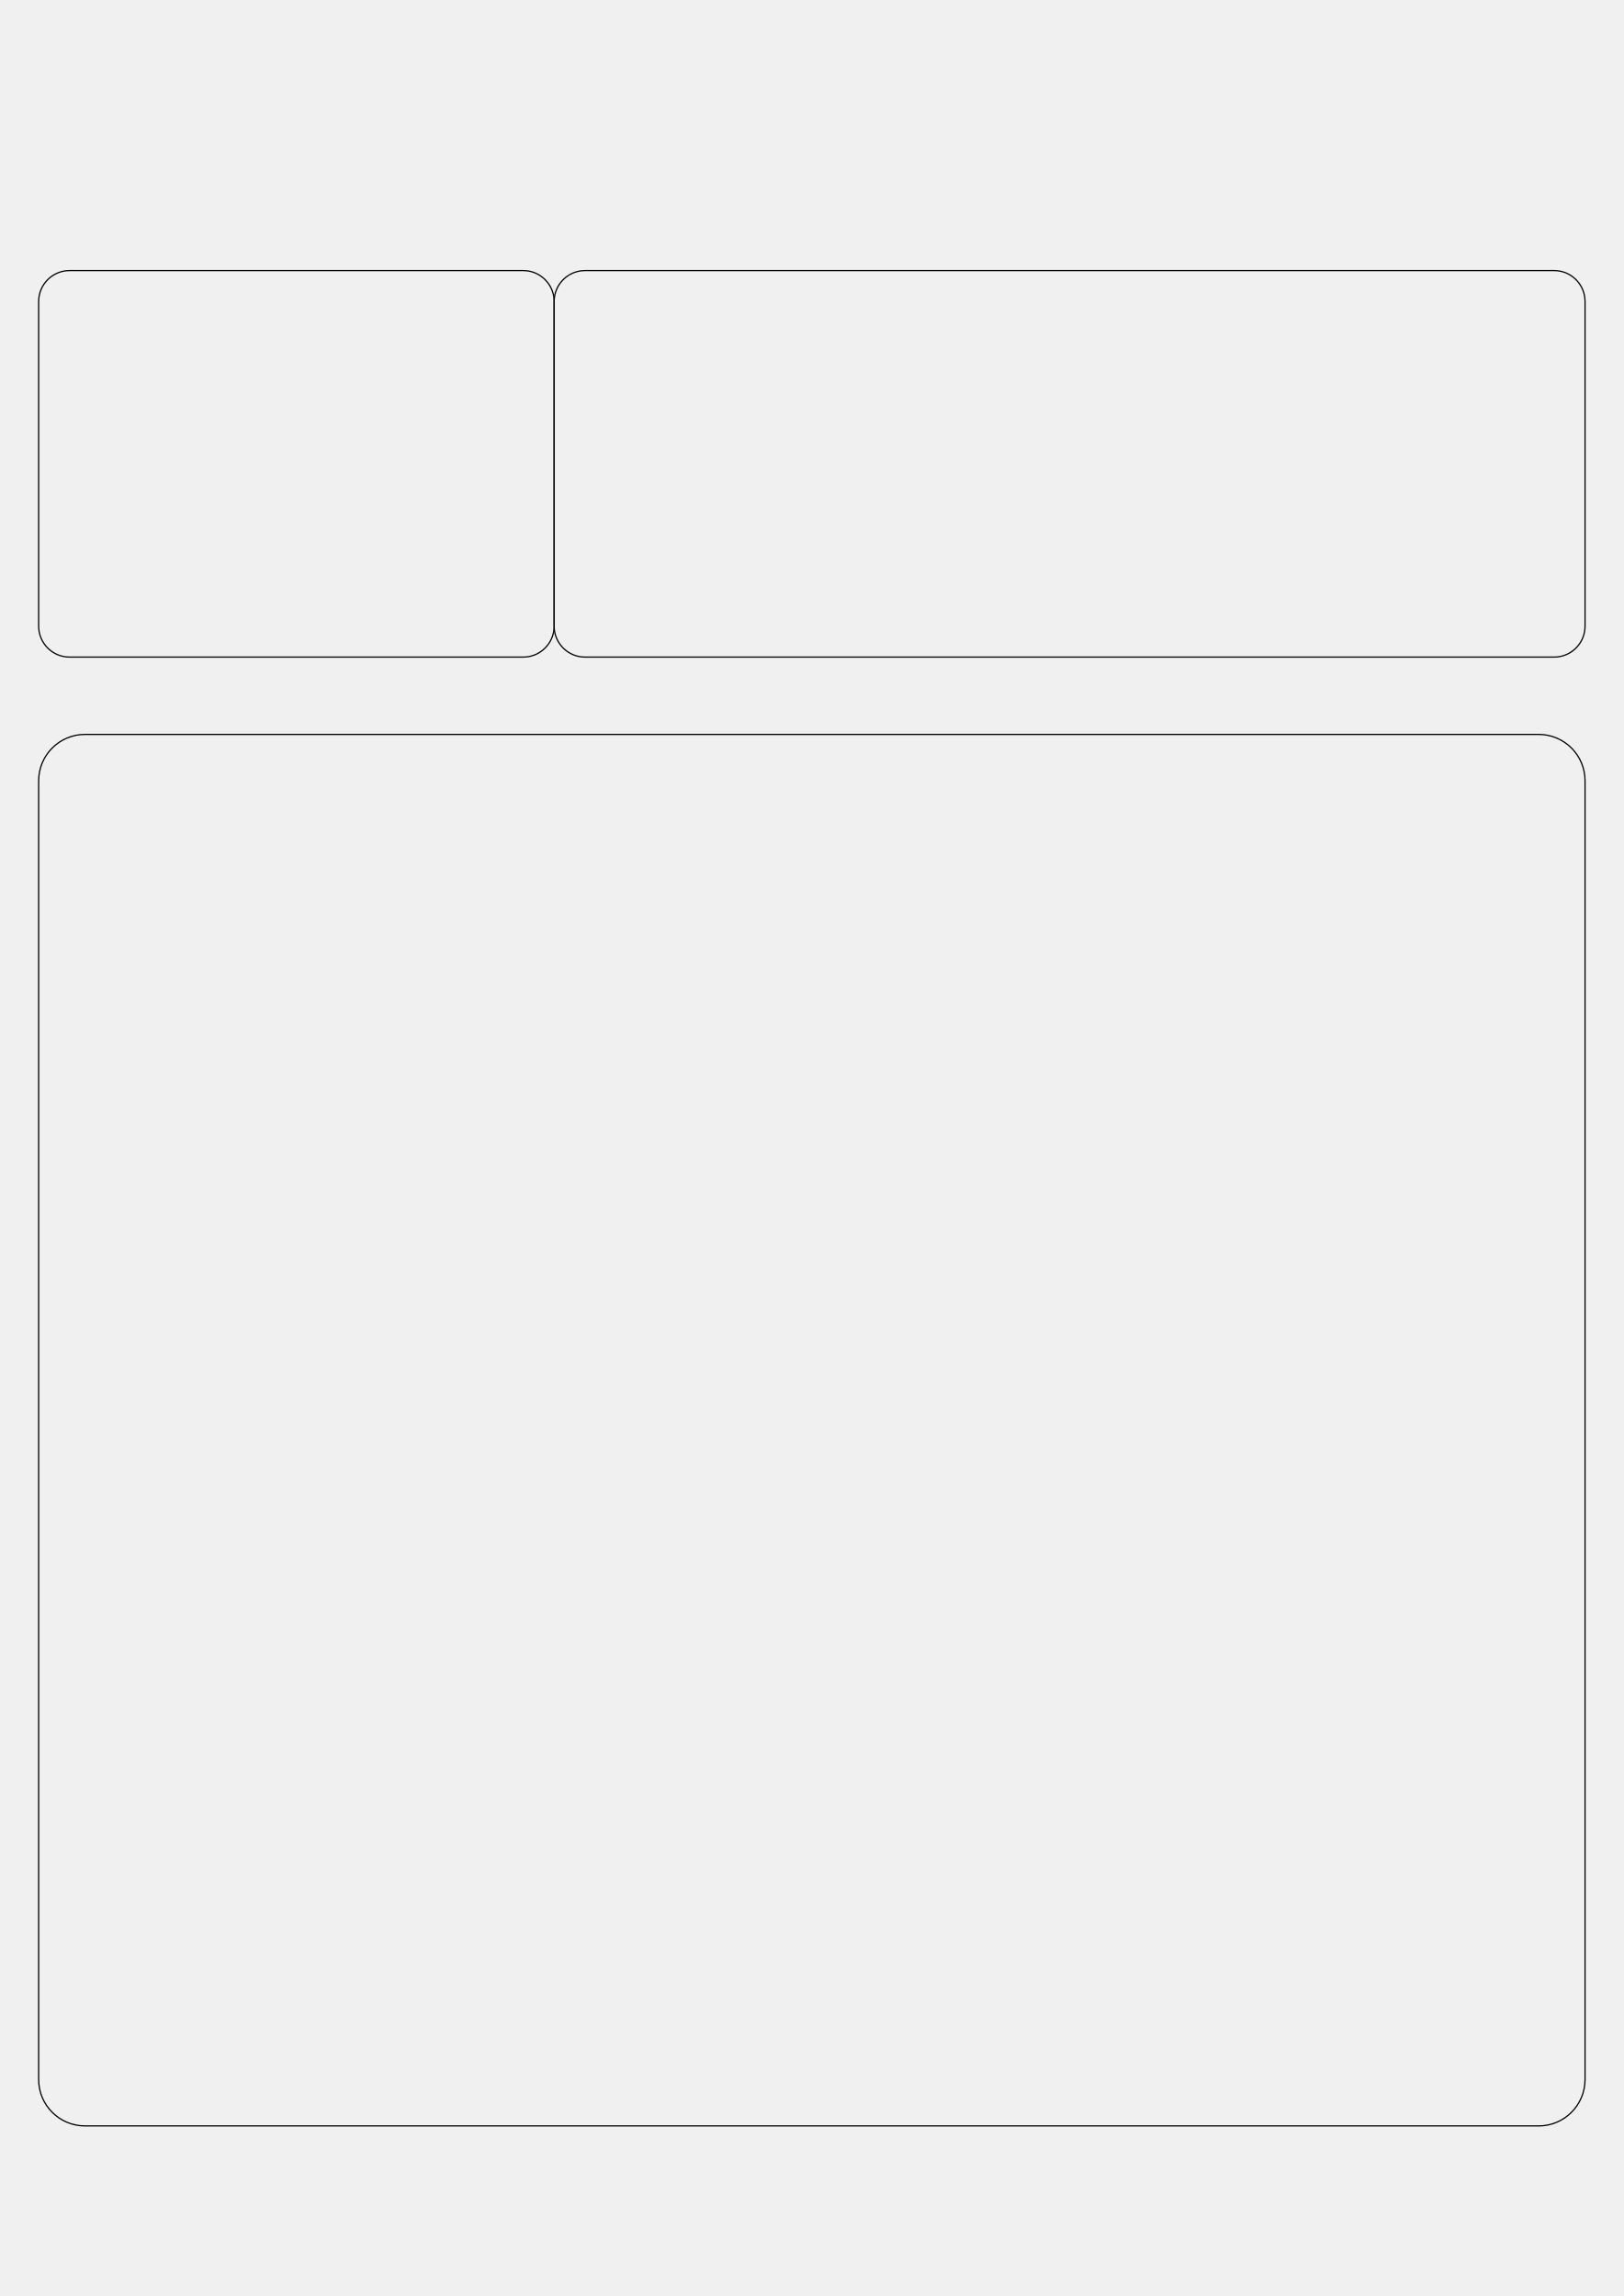
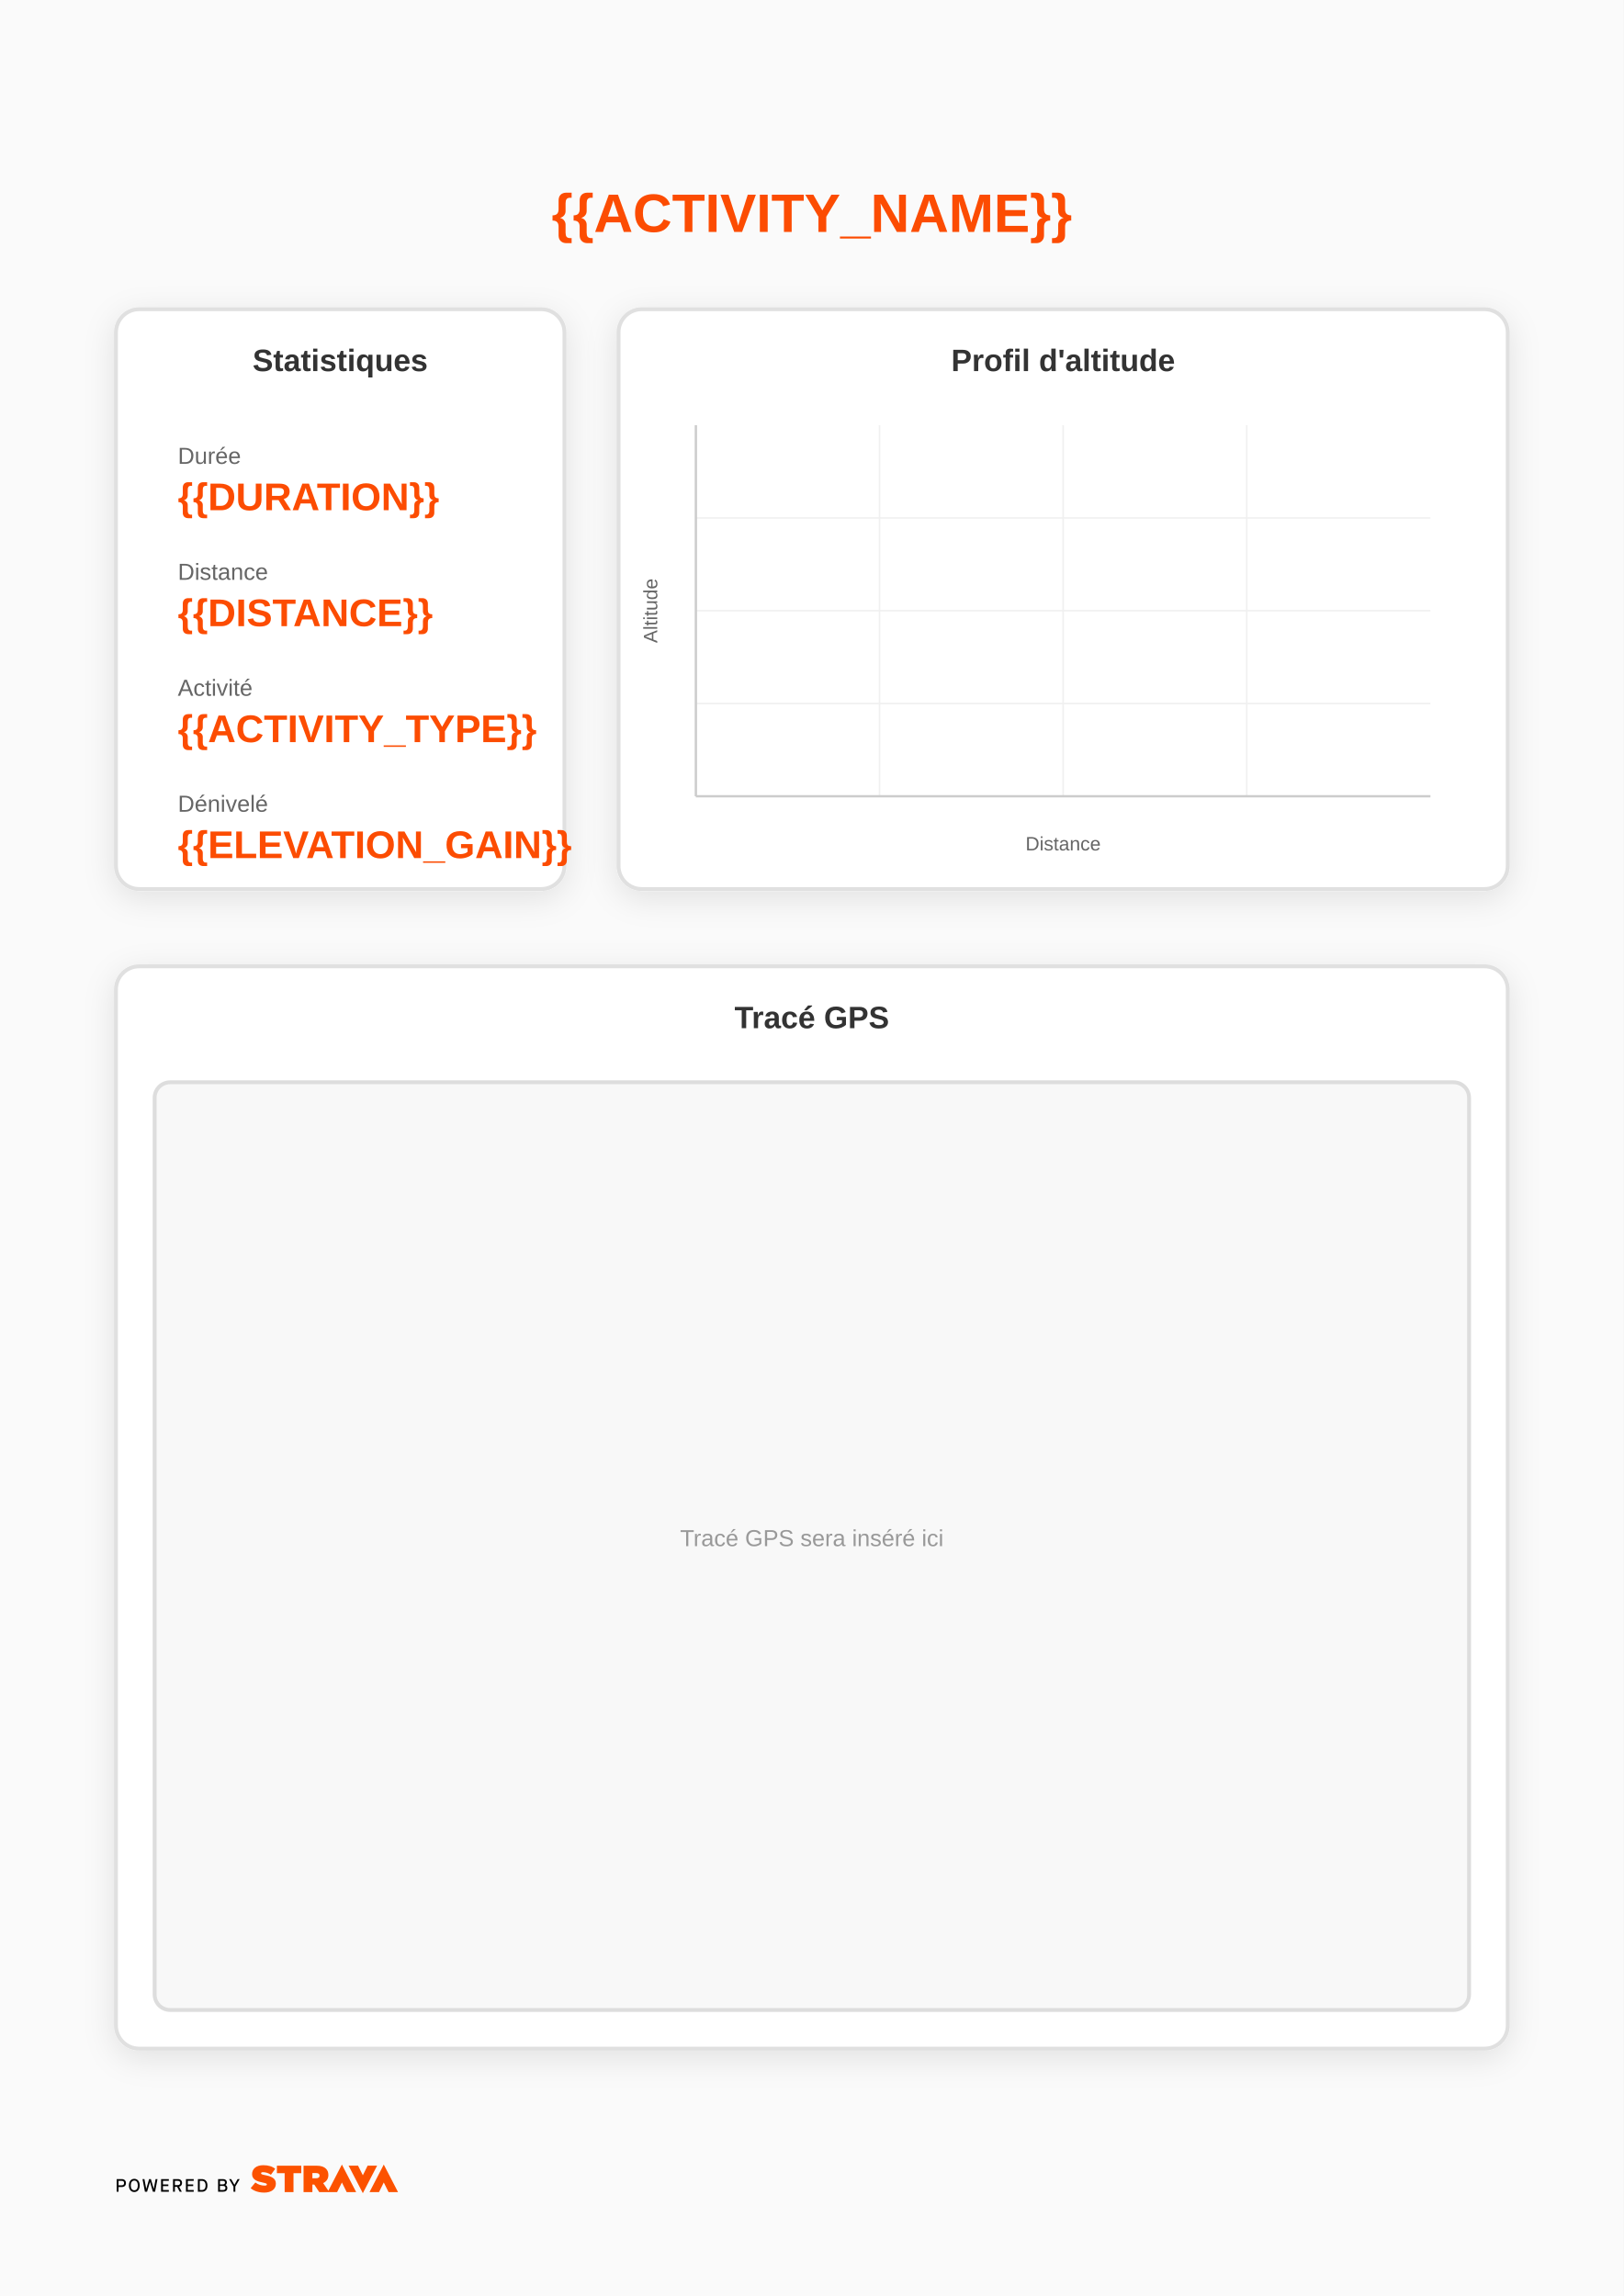
- <svg xmlns="http://www.w3.org/2000/svg" width="210mm" height="297mm" viewBox="0 0 210 297" version="1.1" role="img" aria-label="Poster A4 - Grid Layout">
+ <svg xmlns="http://www.w3.org/2000/svg" width="210mm" height="297mm" viewBox="0 0 210 297" version="1.1" role="img" aria-label="Poster Strava A4 - Template">
  <style>
-     .title {
-       font-family: Arial, Helvetica, sans-serif;
-       font-weight: 400;
-       font-size: 70;
-       fill: #000000;
-     }
-     .widget {
-       fill: none;
-       stroke: #000000;
-       stroke-width: 0.6;
-       vector-effect: non-scaling-stroke;
-     }
+     .title { font-family: 'Arial Black', Arial, sans-serif; font-size: 7px; font-weight: bold; fill: #FC4C02; text-anchor: middle; }
+     .card { fill: white; stroke: #E0E0E0; stroke-width: 0.5; filter: drop-shadow(0 1 2 rgba(0,0,0,0.1)); }
+     .card-title { font-family: Arial, sans-serif; font-size: 4px; font-weight: bold; fill: #333; }
+     .stat-label { font-family: Arial, sans-serif; font-size: 3px; fill: #666; }
+     .stat-value { font-family: 'Arial Black', Arial, sans-serif; font-size: 5px; font-weight: bold; fill: #FC4C02; }
+     .placeholder-text { font-family: Arial, sans-serif; font-size: 3px; fill: #999; text-anchor: middle; }
+     .grid-line { stroke: #F0F0F0; stroke-width: 0.2; }
+     .axis-line { stroke: #CCC; stroke-width: 0.3; }
+     .axis-text { font-family: Arial, sans-serif; font-size: 2.5px; fill: #666; }
+     .map-placeholder { fill: #F8F8F8; stroke: #DDD; stroke-width: 0.5; }
+     .strava-logo { transform-origin: center; }
  </style>
-   <rect id="widget-stats" class="widget" x="5" y="35" width="66.67" height="50" rx="4" ry="4" />
-   <rect id="widget-map" class="widget" x="71.67" y="35" width="133.33" height="50" rx="4" ry="4" />
-   <rect id="widget-large" class="widget" x="5" y="95" width="200" height="180" rx="6" ry="6" />
+   <rect width="210" height="297" fill="#FAFAFA" />
+   <g transform="translate(15, 15)">
+     <text class="title" x="90" y="15">{{ACTIVITY_NAME}}</text>
+     <g transform="translate(0, 25)">
+       <g id="stats-card">
+         <rect class="card" x="0" y="0" width="58" height="75" rx="3" />
+         <text class="card-title" x="29" y="8" text-anchor="middle">Statistiques</text>
+         <g transform="translate(8, 20)">
+           <text class="stat-label" x="0" y="0">Durée</text>
+           <text class="stat-value" x="0" y="6">{{DURATION}}</text>
+         </g>
+         <g transform="translate(8, 35)">
+           <text class="stat-label" x="0" y="0">Distance</text>
+           <text class="stat-value" x="0" y="6">{{DISTANCE}}</text>
+         </g>
+         <g transform="translate(8, 50)">
+           <text class="stat-label" x="0" y="0">Activité</text>
+           <text class="stat-value" x="0" y="6">{{ACTIVITY_TYPE}}</text>
+         </g>
+         <g transform="translate(8, 65)">
+           <text class="stat-label" x="0" y="0">Dénivelé</text>
+           <text class="stat-value" x="0" y="6">{{ELEVATION_GAIN}}</text>
+         </g>
+       </g>
+       <g id="elevation-card" transform="translate(65, 0)">
+         <rect class="card" x="0" y="0" width="115" height="75" rx="3" />
+         <text class="card-title" x="57.5" y="8" text-anchor="middle">Profil d'altitude</text>
+         <g transform="translate(10, 15)" id="elevation-chart">
+           <g id="grid">
+             <line class="grid-line" x1="0" y1="12" x2="95" y2="12" />
+             <line class="grid-line" x1="0" y1="24" x2="95" y2="24" />
+             <line class="grid-line" x1="0" y1="36" x2="95" y2="36" />
+             <line class="grid-line" x1="0" y1="48" x2="95" y2="48" />
+             <line class="grid-line" x1="23.75" y1="0" x2="23.75" y2="48" />
+             <line class="grid-line" x1="47.5" y1="0" x2="47.5" y2="48" />
+             <line class="grid-line" x1="71.25" y1="0" x2="71.25" y2="48" />
+           </g>
+           <line class="axis-line" x1="0" y1="48" x2="95" y2="48" />
+           <line class="axis-line" x1="0" y1="0" x2="0" y2="48" />
+           <text class="axis-text" x="47.5" y="55" text-anchor="middle">Distance</text>
+           <text class="axis-text" x="-5" y="24" text-anchor="middle" transform="rotate(-90, -5, 24)">Altitude</text>
+           <g id="elevation-profile-placeholder">
+             {{ELEVATION_PROFILE}}
+           </g>
+         </g>
+       </g>
+     </g>
+     <g id="map-card" transform="translate(0, 110)">
+       <rect class="card" x="0" y="0" width="180" height="140" rx="3" />
+       <text class="card-title" x="90" y="8" text-anchor="middle">Tracé GPS</text>
+       <g transform="translate(5, 15)" id="map-area">
+         <rect class="map-placeholder" x="0" y="0" width="170" height="120" rx="2" />
+         <g id="gpx-track-placeholder">
+           {{GPX_TRACK}}
+         </g>
+         <text class="placeholder-text" x="85" y="60">Tracé GPS sera inséré ici</text>
+       </g>
+     </g>
+     <g transform="translate(0, 265) scale(0.1)">
+       <path d="M0.905 35.158H3.315V29.05H7.34C10.827 29.05 12.886 27.131 12.886 23.926C12.886 20.743 10.827 18.778 7.363 18.778H0.905V35.158ZM3.315 26.804V21.024H7.27C9.423 21.024 10.476 21.96 10.476 23.926C10.476 25.845 9.399 26.804 7.246 26.804H3.315ZM23.679 35.509C27.891 35.509 30.675 32.116 30.675 26.968C30.675 21.82 27.891 18.427 23.679 18.427C19.467 18.427 16.706 21.82 16.706 26.968C16.706 32.116 19.467 35.509 23.679 35.509ZM23.679 33.262C20.847 33.262 19.116 30.875 19.116 26.968C19.116 23.06 20.847 20.673 23.679 20.673C26.534 20.673 28.265 23.06 28.265 26.968C28.265 30.875 26.534 33.262 23.679 33.262ZM37.456 35.158H40.217L43.985 22.592H44.032L47.776 35.158H50.56L53.696 18.778H51.239L48.899 31.32H48.852L45.131 18.778H42.862L39.164 31.32H39.118L36.778 18.778H34.297L37.456 35.158ZM58.336 35.158H68.374V32.911H60.746V27.81H67.719V25.657H60.746V21.024H68.374V18.778H58.336V35.158ZM81.631 28.582C84.042 28.044 85.469 26.289 85.469 23.762C85.469 20.65 83.386 18.778 79.97 18.778H73.792V35.158H76.203V28.77H79.081L82.45 35.158H85.165L81.631 28.606V28.582ZM76.203 26.547V21.024H79.736C81.936 21.024 83.059 21.937 83.059 23.762C83.059 25.587 81.912 26.547 79.736 26.547H76.203ZM90.483 35.158H100.522V32.911H92.893V27.81H99.867V25.657H92.893V21.024H100.522V18.778H90.483V35.158ZM105.94 35.158H111.111C115.417 35.158 118.295 32.537 118.295 26.944C118.295 21.796 115.417 18.778 111.205 18.778H105.94V35.158ZM108.35 32.911V21.024H111.135C114.036 21.024 115.885 23.013 115.885 26.944C115.885 31.203 114.036 32.911 111.018 32.911H108.35ZM132.055 35.158H138.115C142 35.158 144.012 33.473 144.012 30.244C144.012 28.395 143.053 26.968 141.579 26.383V26.336C142.702 25.774 143.404 24.581 143.404 23.06C143.404 20.509 141.462 18.778 138.607 18.778H132.055V35.158ZM134.465 25.587V21.001H138.209C140.034 21.001 140.994 21.773 140.994 23.27C140.994 24.815 140.081 25.587 138.209 25.587H134.465ZM134.465 32.935V27.623H138.162C140.572 27.623 141.602 28.419 141.602 30.22C141.602 32.116 140.549 32.935 138.115 32.935H134.465ZM151.963 35.158H154.373V28.372L160.012 18.778H157.321L153.18 26.125H153.133L148.991 18.778H146.3L151.963 28.372V35.158Z" fill="black" />
+       <path fill-rule="evenodd" clip-rule="evenodd" d="M275.925 35.601L275.924 35.599H286.002L292.193 23.151L298.384 35.599H310.63L292.192 0L274.689 33.797L267.969 23.985C272.118 21.984 274.705 18.518 274.705 13.54V13.442C274.705 9.928 273.631 7.39 271.581 5.34C269.189 2.949 265.334 1.436 259.282 1.436H242.59V35.601H254.011V25.839H256.451L262.894 35.601H275.925ZM346.353 0L327.918 35.599H340.164L346.355 23.151L352.546 35.599H364.792L346.353 0ZM319.284 37L337.719 1.401H325.473L319.282 13.849L313.091 1.401H300.845L319.284 37ZM258.941 17.689C261.673 17.689 263.333 16.468 263.333 14.37V14.272C263.333 12.076 261.624 11.002 258.989 11.002H254.011V17.689H258.941ZM218.165 11.099H208.112V1.436H239.641V11.099H229.587V35.601H218.165V11.099ZM180.283 23.204L174.181 30.476C178.525 34.283 184.773 36.235 191.703 36.235C200.879 36.235 206.785 31.843 206.785 24.668V24.57C206.785 17.689 200.928 15.15 192.191 13.54C188.579 12.856 187.652 12.271 187.652 11.344V11.246C187.652 10.416 188.433 9.831 190.141 9.831C193.313 9.831 197.17 10.855 200.391 13.198L205.955 5.487C202.001 2.363 197.121 0.801 190.532 0.801C181.112 0.801 176.036 5.829 176.036 12.32V12.418C176.036 19.641 182.772 21.838 190.434 23.399C194.095 24.131 195.168 24.668 195.168 25.644V25.742C195.168 26.669 194.29 27.205 192.24 27.205C188.238 27.205 183.992 26.035 180.283 23.204Z" fill="#FC5200" />
+     </g>
+   </g>
</svg>
